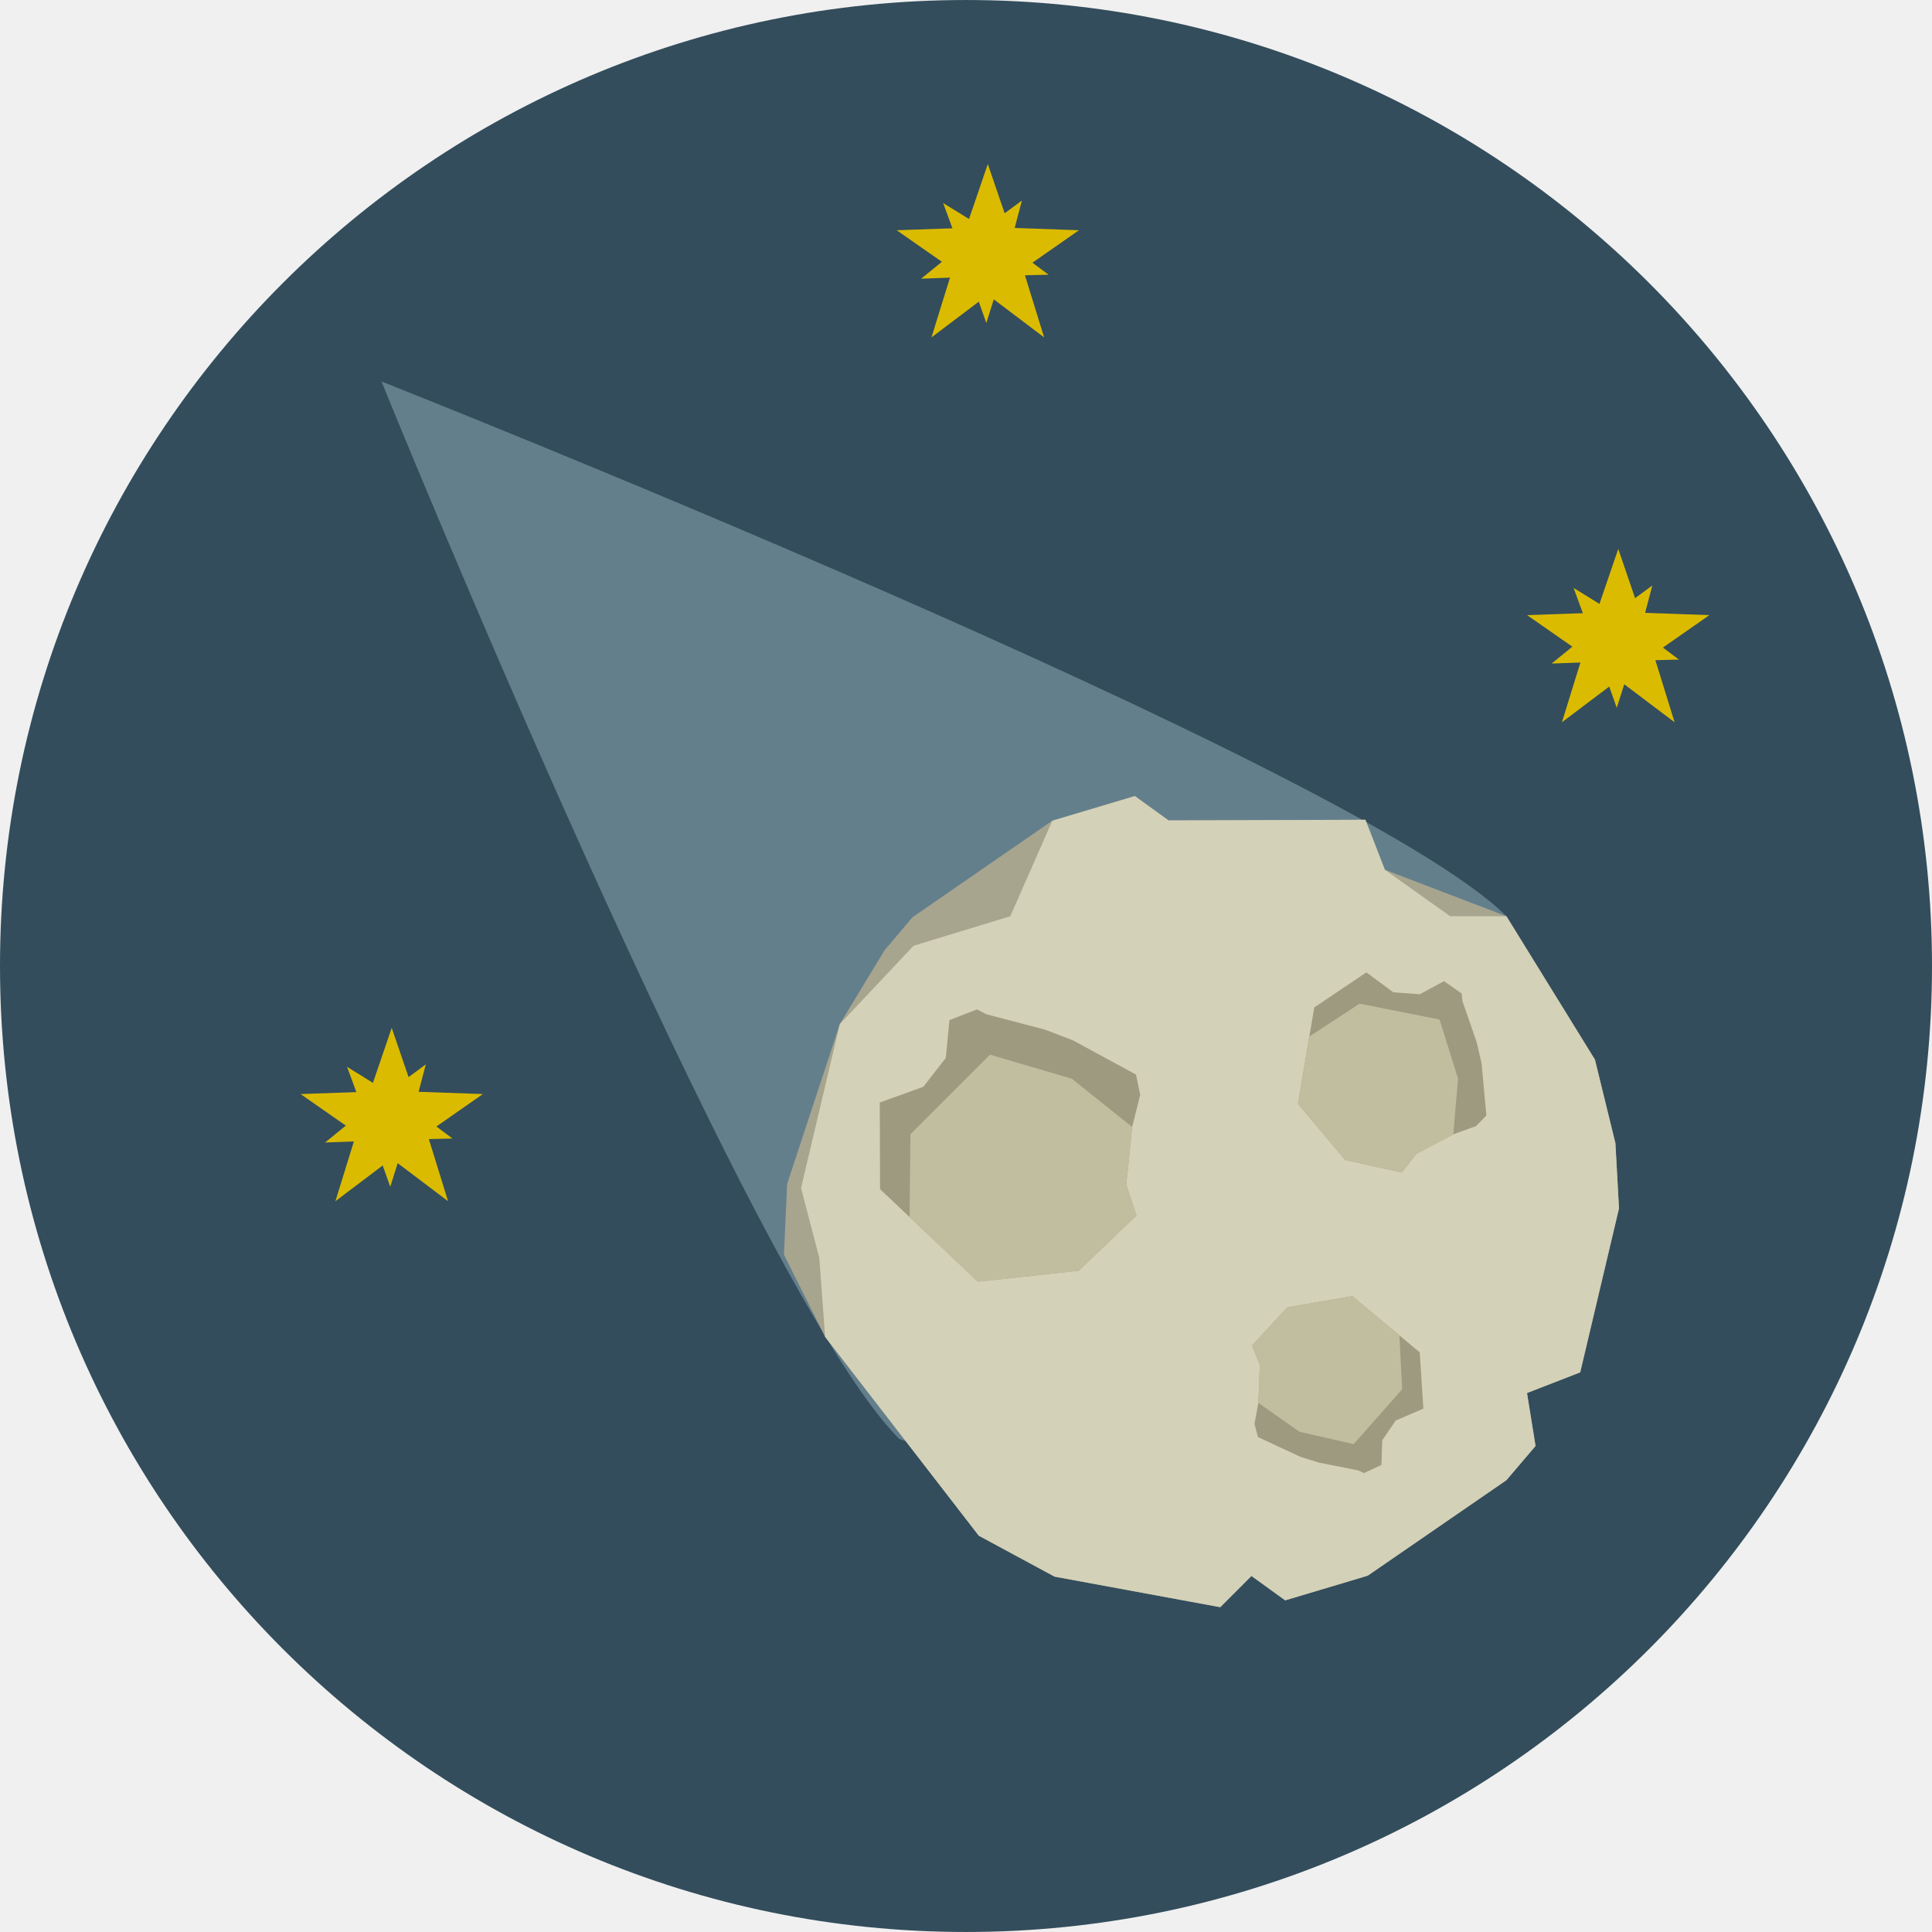
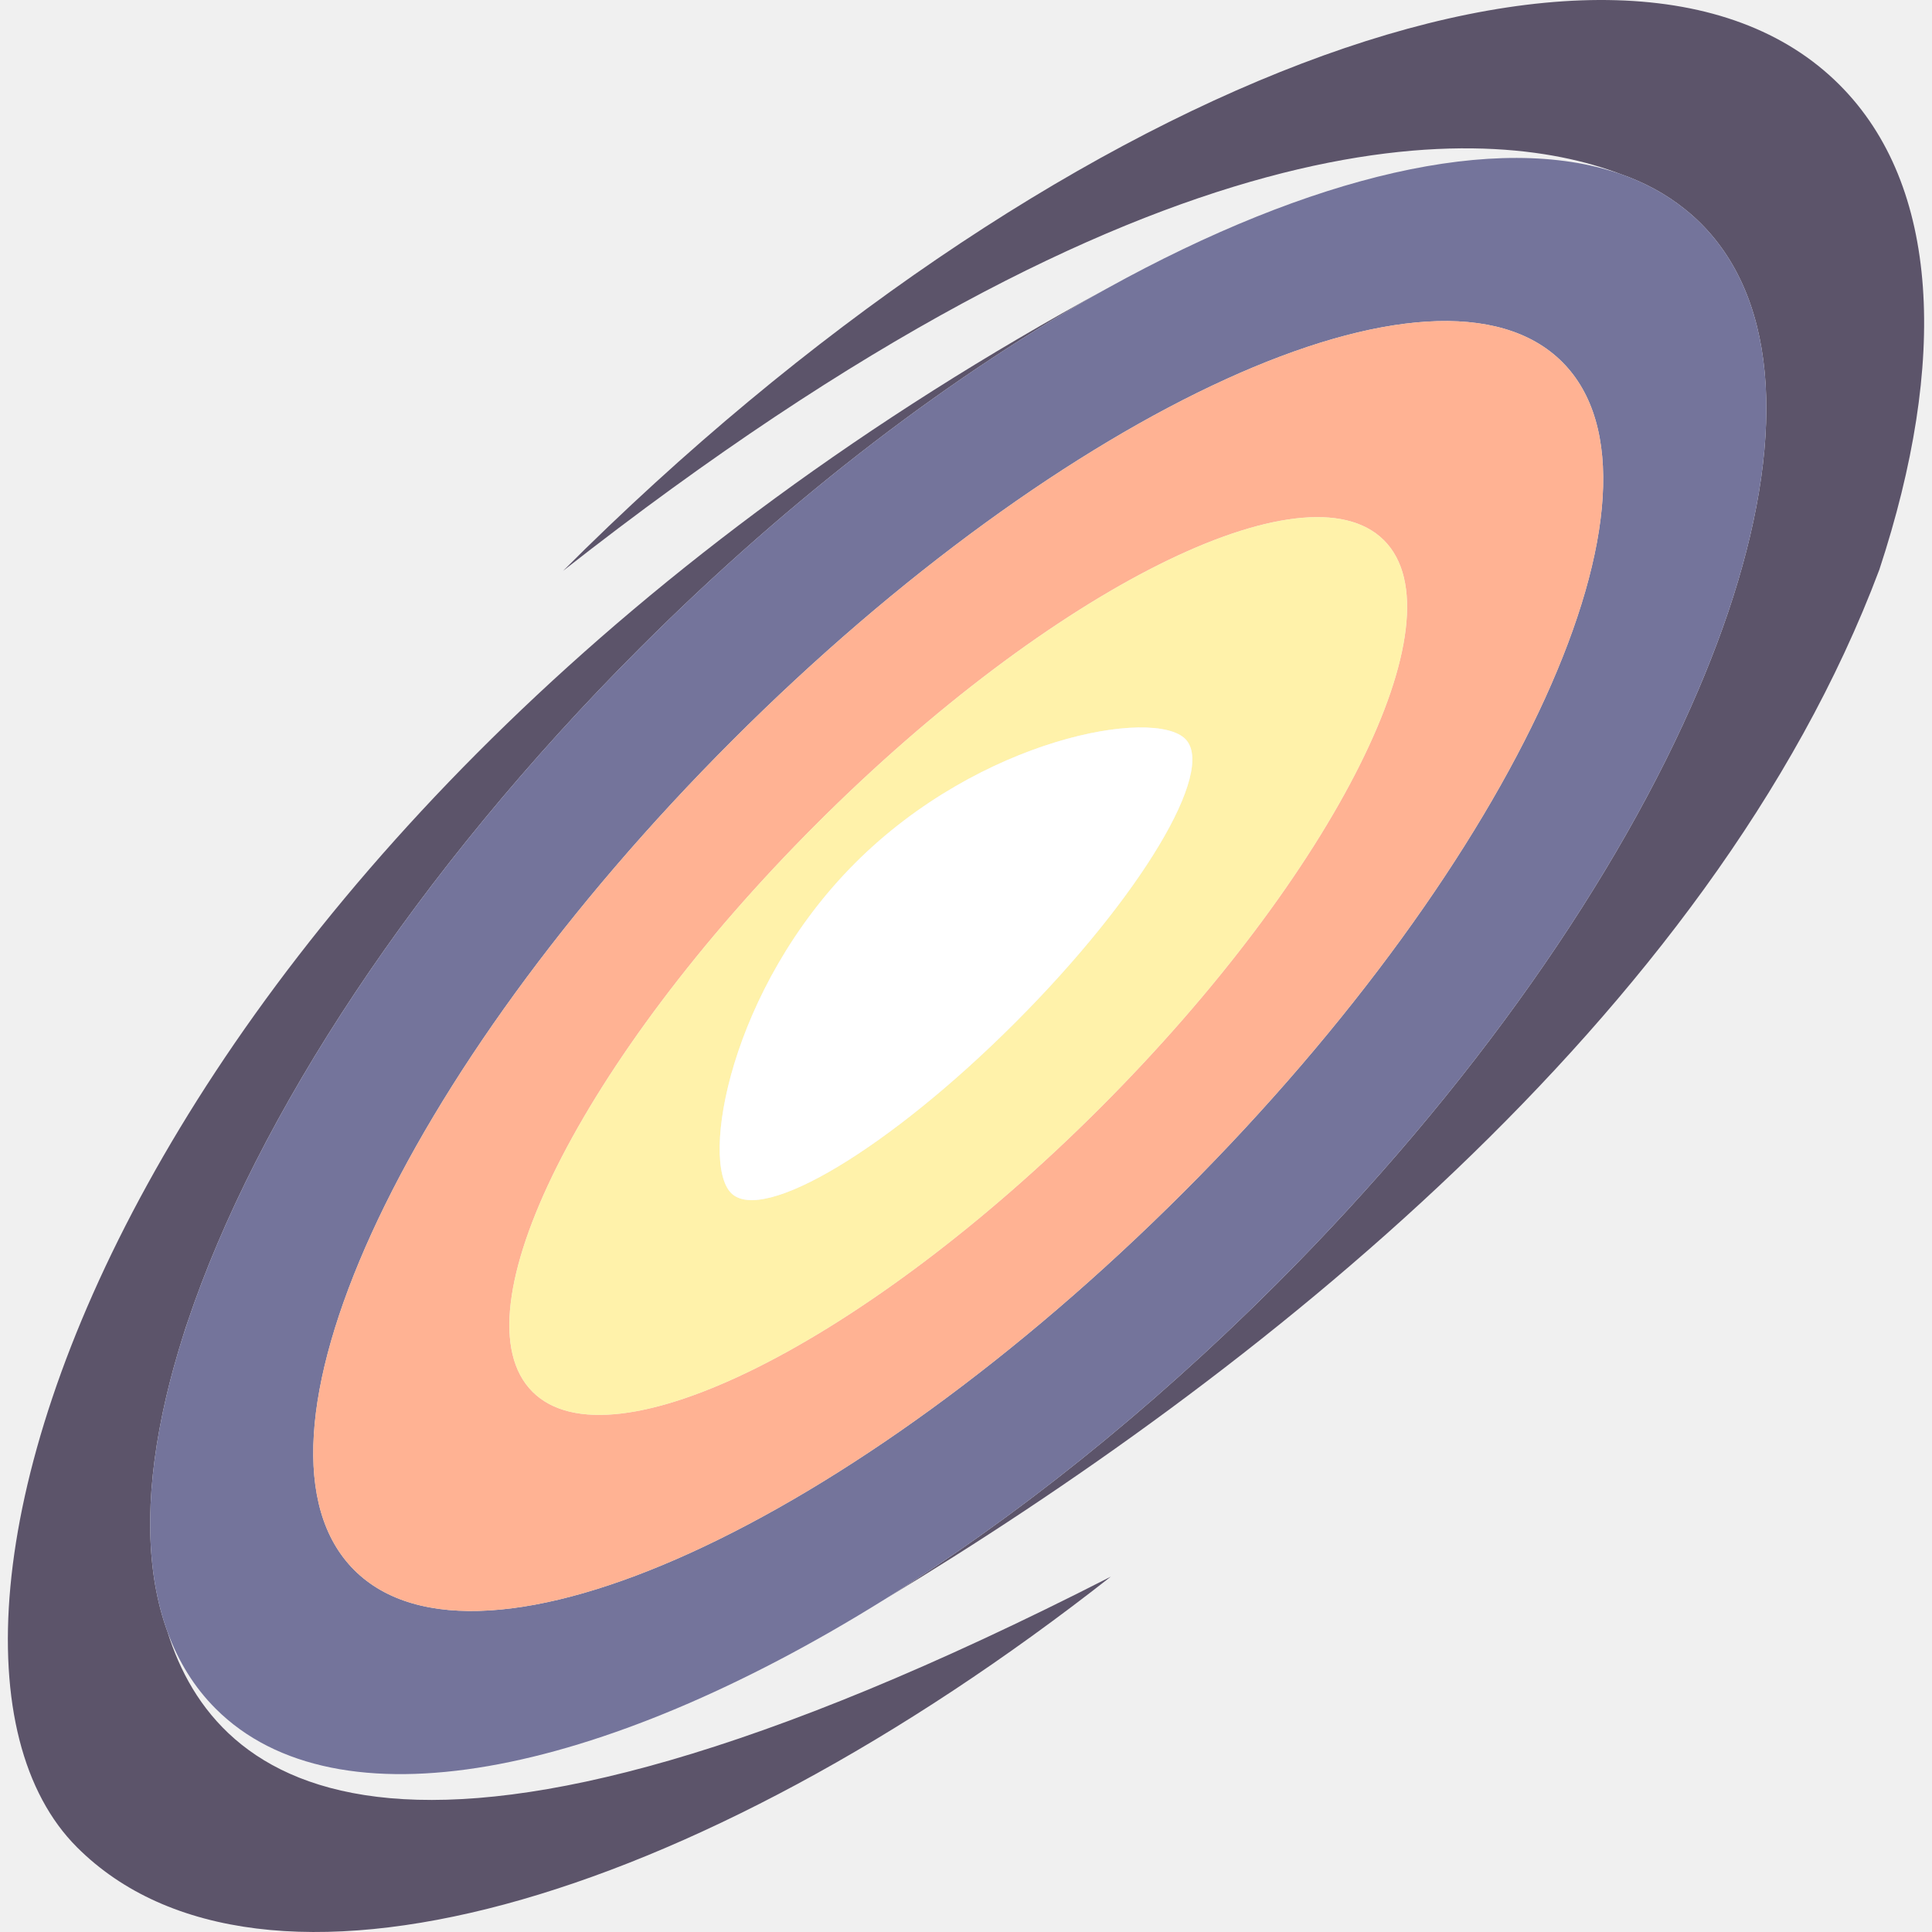
- <svg xmlns="http://www.w3.org/2000/svg" height="800px" width="800px" version="1.1" id="Layer_1" viewBox="0 0 496.158 496.158" xml:space="preserve">
-   <path style="fill:#334D5C;" d="M248.082,0.003C111.07,0.003,0,111.063,0,248.085c0,137.001,111.07,248.07,248.082,248.07  c137.006,0,248.076-111.069,248.076-248.07C496.158,111.062,385.088,0.003,248.082,0.003z" />
-   <path style="fill:#647F8C;" d="M386.868,235.302C348.597,197.031,97.963,97.963,97.963,97.963S192.628,331.221,230.9,369.492  c0,0,100.321,38.271,138.593,0C407.764,331.221,386.868,235.302,386.868,235.302z" />
-   <polygon style="fill:#A8A58F;" points="415.773,310.338 414.854,293.593 409.593,272.114 386.868,235.302 355.651,223.369   350.661,210.528 300.103,210.697 291.44,204.438 270.25,210.767 234.331,235.572 227.143,244.079 215.675,262.989 202.151,304.057   201.326,322.209 211.895,343.311 251.367,394.388 270.826,404.897 313.37,412.742 321.385,404.727 330.048,410.987 351.238,404.658   386.868,380.123 394.344,371.345 392.151,357.745 405.811,352.436 " />
-   <polygon style="fill:#D3D1B7;" points="415.773,310.338 414.854,293.593 409.593,272.114 386.868,235.302 372.419,235.302   355.651,223.369 350.661,210.528 300.103,210.697 291.44,204.438 270.25,210.767 259.448,235.302 234.62,242.874 215.675,262.989   205.714,305.086 210.403,323.034 211.895,343.311 251.367,394.388 270.826,404.897 313.37,412.742 321.385,404.727 330.048,410.987   351.238,404.658 386.868,380.123 394.344,371.345 392.151,357.745 405.811,352.436 " />
-   <polygon style="fill:#9E9A80;" points="290.753,289.42 292.815,281.169 291.739,275.965 275.488,267.142 268.366,264.425   253.23,260.451 250.934,259.21 243.829,261.972 242.896,271.68 237.12,279.106 225.937,283.134 226.006,305.382 251.149,329.152   277.029,326.332 291.852,312.146 289.239,304.253 " />
-   <polygon style="fill:#C1BEA0;" points="289.239,304.253 290.753,289.42 275.281,277.043 254.241,270.854 233.819,291.276   233.593,312.554 251.149,329.152 277.029,326.332 291.852,312.146 " />
-   <polygon style="fill:#9E9A80;" points="364.596,347.297 347.301,332.863 330.598,335.736 321.536,345.551 323.552,350.575   323.165,360.274 322.157,365.718 323.065,369.057 333.98,374.136 338.718,375.615 348.713,377.588 350.255,378.302 354.761,376.222   354.976,369.876 358.431,364.818 365.535,361.75 " />
-   <polygon style="fill:#C1BEA0;" points="359.377,342.942 347.301,332.863 330.598,335.736 321.536,345.551 323.552,350.575   323.165,360.274 333.717,367.694 347.637,370.869 360.086,356.777 " />
-   <polygon style="fill:#9E9A80;" points="380.488,273.131 379.257,267.746 375.554,257.026 375.377,255.143 370.85,251.975   364.626,255.323 357.825,254.834 350.893,249.72 337.517,258.723 333.326,283.445 345.448,297.901 359.967,301.117 363.67,296.364   373.215,291.302 379.017,289.221 381.719,286.475 " />
-   <polygon style="fill:#C1BEA0;" points="369.693,261.827 349.163,257.748 336.255,266.183 333.326,283.445 345.448,297.901   359.967,301.117 363.67,296.364 373.215,291.302 374.439,276.994 " />
+ <svg xmlns="http://www.w3.org/2000/svg" height="800px" width="800px" version="1.1" id="Capa_1" viewBox="0 0 501.761 501.761" xml:space="preserve">
  <g>
-     <polygon style="fill:#DBBB00;" points="124.007,280.965 106.196,280.337 100.6,263.959 95.005,280.337 77.194,280.965    91.547,290.98 86.135,308.481 100.6,297.558 115.066,308.481 109.654,290.98  " />
-     <polygon style="fill:#DBBB00;" points="106.283,284.989 109.351,273.348 99.655,280.482 89.132,273.981 93.322,285.394    83.485,293.406 96.035,292.935 100.215,304.779 104.047,292.684 116.201,292.382  " />
-     <polygon style="fill:#DBBB00;" points="277.087,59.128 259.276,58.5 253.681,42.123 248.085,58.5 230.274,59.128 244.627,69.143    239.215,86.644 253.681,75.722 268.146,86.644 262.734,69.143  " />
-     <polygon style="fill:#DBBB00;" points="259.363,63.152 262.432,51.512 252.735,58.646 242.212,52.144 246.402,63.558    236.565,71.569 249.115,71.099 253.295,82.942 257.127,70.848 269.281,70.546  " />
-     <polygon style="fill:#DBBB00;" points="438.991,157.971 421.181,157.343 415.585,140.966 409.989,157.343 392.179,157.971    406.531,167.986 401.119,185.487 415.585,174.564 430.051,185.487 424.639,167.986  " />
-     <polygon style="fill:#DBBB00;" points="421.267,161.995 424.336,150.354 414.64,157.489 404.116,150.987 408.307,162.4    398.47,170.412 411.019,169.942 415.199,181.785 419.031,169.691 431.185,169.389  " />
+     <path style="fill:none;" d="M294.506,367.683c-0.66,0.563-1.321,1.123-1.982,1.681   C293.185,368.806,293.846,368.245,294.506,367.683z" />
+     <path style="fill:none;" d="M300.426,362.577c-0.582,0.508-1.164,1.01-1.746,1.515   C299.262,363.587,299.844,363.086,300.426,362.577z" />
+     <path style="fill:none;" d="M288.344,372.861c-0.583,0.484-1.167,0.971-1.75,1.452C287.177,373.832,287.76,373.345,288.344,372.861   z" />
+     <path style="fill:none;" d="M249.17,402.61c-0.539,0.372-1.078,0.737-1.617,1.106C248.093,403.347,248.631,402.982,249.17,402.61z" />
+     <path style="fill:none;" d="M313.853,350.483c-0.588,0.545-1.175,1.093-1.763,1.634   C312.678,351.576,313.265,351.028,313.853,350.483z" />
+     <path style="fill:none;" d="M262.673,392.963c-0.57,0.421-1.141,0.845-1.711,1.262   C261.532,393.808,262.103,393.383,262.673,392.963z" />
+     <path style="fill:none;" d="M268.855,388.338c-0.648,0.492-1.295,0.981-1.943,1.469   C267.56,389.319,268.207,388.829,268.855,388.338z" />
+     <path style="fill:none;" d="M442.585,175.573c-0.493,1.198-0.995,2.4-1.51,3.607C441.59,177.973,442.092,176.772,442.585,175.573z" />
+     <path style="fill:none;" d="M437.634,54.36c0.077,0.062,0.151,0.128,0.228,0.191C437.785,54.489,437.711,54.422,437.634,54.36z" />
+     <path style="fill:none;" d="M439.68,56.089c0.698,0.625,1.382,1.265,2.047,1.93C441.062,57.354,440.379,56.711,439.68,56.089z" />
+     <path style="fill:none;" d="M243.253,406.632c-0.628,0.421-1.256,0.84-1.884,1.256   C241.997,407.471,242.625,407.053,243.253,406.632z" />
+     <path style="fill:none;" d="M325.757,339.172c-0.585,0.571-1.172,1.134-1.758,1.701   C324.585,340.306,325.172,339.742,325.757,339.172z" />
+     <path style="fill:none;" d="M319.927,344.783c-0.66,0.628-1.321,1.253-1.982,1.877C318.606,346.036,319.267,345.41,319.927,344.783   z" />
+     <path style="fill:none;" d="M274.809,383.758c-0.567,0.443-1.135,0.878-1.702,1.318   C273.674,384.637,274.241,384.201,274.809,383.758z" />
+     <path style="fill:none;" d="M43.241,362.478c-0.061,0.258-0.123,0.517-0.183,0.775C43.118,362.996,43.18,362.737,43.241,362.478z" />
+     <path style="fill:none;" d="M42.328,366.548c-0.031,0.148-0.063,0.296-0.094,0.443C42.265,366.844,42.296,366.696,42.328,366.548z" />
+     <path style="fill:none;" d="M47.435,347.292c0.005-0.017,0.01-0.035,0.016-0.052c-0.005,0.016-0.011,0.033-0.015,0.048   L47.435,347.292z" />
+     <path style="fill:none;" d="M44.255,358.381c-0.085,0.327-0.173,0.656-0.255,0.983C44.082,359.038,44.17,358.709,44.255,358.381z" />
+     <path style="fill:none;" d="M45.331,354.385c-0.091,0.324-0.187,0.651-0.276,0.974C45.144,355.035,45.24,354.709,45.331,354.385z" />
+     <path style="fill:none;" d="M48.769,343.208c-0.418,1.195-0.806,2.378-1.162,3.549C47.982,345.579,48.371,344.396,48.769,343.208z" />
+     <path style="fill:none;" d="M237.11,410.68c-0.547,0.355-1.095,0.714-1.641,1.065C236.016,411.394,236.563,411.035,237.11,410.68z" />
+     <path style="fill:none;" d="M448.772,159.125c14.809-43.794,13.635-80.427-7.044-101.105h0   C462.407,78.698,463.581,115.331,448.772,159.125z" />
+     <path style="fill:#5C546A;" d="M477.729,22.02c-56.681-56.681-205.096-0.162-331.494,126.237   C301.69,26.208,386.373,32.094,420.799,45.168c6.279,2.178,11.918,5.232,16.835,9.192c0.077,0.062,0.151,0.128,0.228,0.191   c0.615,0.501,1.227,1.008,1.819,1.538c0.699,0.623,1.382,1.265,2.047,1.93c0,0,0.001,0.001,0.001,0.001v0h0   c20.678,20.678,21.853,57.311,7.044,101.105c-1.819,5.378-3.892,10.87-6.187,16.448c-0.493,1.198-0.995,2.4-1.51,3.607   c-20.626,48.373-58.534,103.284-109.584,154.334c-1.906,1.906-3.819,3.788-5.735,5.658c-0.585,0.571-1.172,1.134-1.758,1.701   c-1.355,1.312-2.712,2.616-4.072,3.91c-0.66,0.628-1.32,1.253-1.982,1.877c-1.362,1.285-2.727,2.558-4.093,3.824   c-0.588,0.545-1.175,1.093-1.763,1.634c-3.875,3.563-7.764,7.05-11.663,10.46c-0.582,0.509-1.164,1.01-1.746,1.515   c-1.39,1.206-2.781,2.404-4.174,3.591c-0.661,0.563-1.321,1.123-1.982,1.681c-1.393,1.176-2.786,2.341-4.18,3.497   c-0.583,0.484-1.167,0.971-1.75,1.452c-3.925,3.23-7.855,6.379-11.785,9.446c-0.568,0.443-1.135,0.878-1.702,1.318   c-1.417,1.097-2.834,2.186-4.251,3.262c-0.648,0.492-1.295,0.981-1.943,1.469c-1.414,1.063-2.826,2.115-4.239,3.156   c-0.57,0.421-1.141,0.845-1.711,1.262c-3.937,2.88-7.869,5.676-11.792,8.385c-0.539,0.372-1.078,0.737-1.617,1.106   c-1.435,0.983-2.868,1.956-4.301,2.915c-0.628,0.421-1.256,0.839-1.884,1.256c-1.421,0.943-2.841,1.873-4.259,2.792   c-0.547,0.355-1.095,0.714-1.641,1.065c-1.937,1.246-3.872,2.475-5.802,3.677c94.887-57.2,214.697-151.023,258.415-267.47   C505.886,93.897,503.887,48.178,477.729,22.02z" />
+     <path style="fill:#5C546A;" d="M42.234,366.992c0.031-0.148,0.062-0.296,0.094-0.443c0.232-1.092,0.474-2.19,0.73-3.295   c0.06-0.258,0.122-0.517,0.183-0.775c0.244-1.034,0.494-2.07,0.758-3.114c0.083-0.326,0.171-0.655,0.255-0.983   c0.26-1.004,0.522-2.01,0.8-3.023c0.089-0.323,0.185-0.65,0.276-0.974c0.656-2.342,1.35-4.703,2.104-7.093l0-0.004   c0.005-0.016,0.01-0.032,0.015-0.048c0.051-0.161,0.105-0.323,0.156-0.483c0.356-1.171,0.744-2.354,1.162-3.549   c17.77-52.968,59.005-116.492,117.465-174.951c39.73-39.73,81.799-71.501,121.305-93.363   C35.723,211.774-36.148,423.606,19.997,479.751c47.452,47.452,159.198,15.527,268.495-70.28   c-184.956,94.549-232.601,54.07-244.957,14.421C37.86,408.438,37.614,389.008,42.234,366.992z" />
+     <path style="fill:#74749B;" d="M237.11,410.68c1.418-0.92,2.837-1.849,4.259-2.792c0.628-0.417,1.256-0.835,1.884-1.256   c1.432-0.96,2.866-1.932,4.301-2.915c0.539-0.369,1.078-0.734,1.617-1.106c3.923-2.709,7.855-5.505,11.792-8.385   c0.57-0.417,1.14-0.841,1.711-1.262c1.413-1.042,2.826-2.093,4.239-3.156c0.648-0.487,1.295-0.977,1.943-1.469   c1.417-1.076,2.834-2.164,4.251-3.262c0.568-0.439,1.135-0.875,1.702-1.318c3.93-3.067,7.86-6.216,11.785-9.446   c0.584-0.48,1.167-0.968,1.75-1.452c1.394-1.156,2.788-2.321,4.18-3.497c0.661-0.558,1.321-1.119,1.982-1.681   c1.392-1.186,2.783-2.384,4.174-3.591c0.582-0.505,1.164-1.006,1.746-1.515c3.899-3.409,7.788-6.896,11.663-10.46   c0.589-0.541,1.176-1.09,1.763-1.634c1.366-1.266,2.73-2.539,4.093-3.824c0.661-0.623,1.322-1.249,1.982-1.877   c1.36-1.293,2.717-2.598,4.072-3.91c0.586-0.567,1.173-1.131,1.758-1.701c1.916-1.869,3.829-3.752,5.735-5.658   c51.05-51.05,88.958-105.961,109.584-154.334c0.515-1.207,1.017-2.409,1.51-3.607c2.294-5.578,4.368-11.07,6.187-16.448   c14.809-43.793,13.635-80.427-7.044-101.105v0c0,0-0.001-0.001-0.001-0.001c-0.665-0.665-1.35-1.305-2.047-1.93   c-0.592-0.53-1.203-1.036-1.819-1.538c-0.077-0.063-0.151-0.129-0.228-0.191c-4.917-3.96-10.556-7.014-16.835-9.192   c-31.924-11.076-80.285,0.41-133.26,29.725c-39.506,21.862-81.575,53.633-121.305,93.363   C107.775,226.715,66.54,290.24,48.769,343.208c-0.399,1.188-0.787,2.371-1.162,3.549c-0.051,0.161-0.105,0.323-0.156,0.483   c-0.005,0.017-0.01,0.035-0.016,0.052c-0.755,2.389-1.448,4.75-2.104,7.093c-0.091,0.324-0.187,0.651-0.276,0.974   c-0.279,1.013-0.541,2.019-0.8,3.023c-0.085,0.327-0.173,0.656-0.255,0.983c-0.265,1.044-0.514,2.081-0.758,3.114   c-0.061,0.258-0.123,0.517-0.183,0.775c-0.256,1.105-0.498,2.203-0.73,3.295c-0.031,0.148-0.063,0.296-0.094,0.443   c-4.621,22.017-4.374,41.446,1.301,56.9c2.808,7.646,6.931,14.328,12.462,19.859c31.385,31.385,99.526,17.84,173.67-28.329   c1.93-1.202,3.865-2.432,5.802-3.677C236.016,411.394,236.563,411.035,237.11,410.68z M91.997,407.751   c-32.38-32.38,11.602-128.86,98.237-215.495S373.349,61.64,405.729,94.019s-11.602,128.86-98.237,215.495   C220.857,396.149,124.377,440.131,91.997,407.751z" />
+     <path style="fill:#FFB293;" d="M405.729,94.019c-32.38-32.38-128.86,11.602-215.495,98.237S59.617,375.371,91.997,407.751   c32.38,32.38,128.86-11.602,215.495-98.237C394.126,222.879,438.108,126.399,405.729,94.019z M138.296,361.452   c-20.355-20.355,12.647-86.358,73.711-147.423s127.068-94.066,147.423-73.711c20.355,20.355-12.647,86.358-73.711,147.423   C224.654,348.805,158.651,381.807,138.296,361.452z" />
+     <path style="fill:#FFF2AA;" d="M359.43,140.318c-20.355-20.355-86.358,12.647-147.423,73.711s-94.066,127.068-73.711,147.423   c20.355,20.355,86.358-12.647,147.423-73.711C346.783,226.676,379.785,160.673,359.43,140.318z M263.605,265.628   c-32.568,32.568-65.569,52.369-73.711,44.227c-8.142-8.142-0.354-53.157,32.214-85.725c32.568-32.568,77.583-40.356,85.725-32.214   C315.974,200.058,296.173,233.06,263.605,265.628z" />
+     <path style="fill:#FFFFFF;" d="M222.107,224.13c-32.568,32.568-40.356,77.583-32.214,85.725   c8.142,8.142,41.144-11.659,73.711-44.227c32.568-32.568,52.369-65.569,44.227-73.711   C299.69,183.774,254.675,191.562,222.107,224.13z" />
  </g>
</svg>
